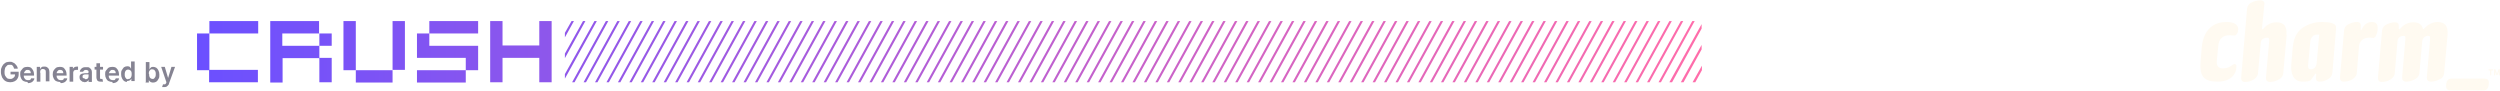
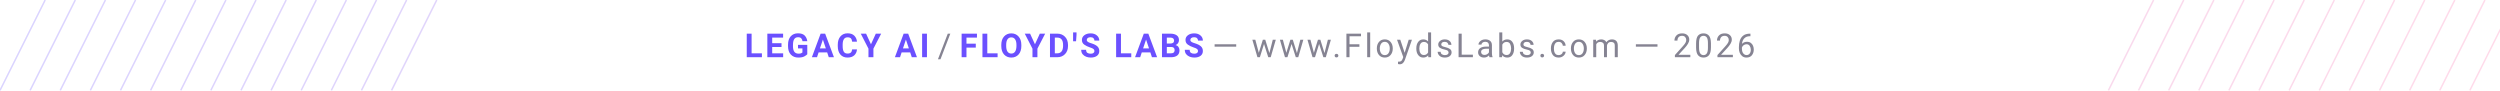
- <svg xmlns="http://www.w3.org/2000/svg" id="Layer_2" version="1.1" viewBox="0 0 829.8 30">
+ <svg xmlns="http://www.w3.org/2000/svg" viewBox="0 0 830 30">
  <defs>
    <style>
-       .st0 {
-         fill: #858392;
+       .brand-text {
+         font-family: -apple-system, BlinkMacSystemFont, 'Segoe UI', Roboto, sans-serif;
+         font-size: 11px;
+         letter-spacing: 0.08em;
      }
- 
-       .st1 {
-         fill: url(#linear-gradient);
-       }
- 
-       .st2 {
-         fill: #fffaf1;
-       }
+       .brand-primary { fill: #6b50ff; }
+       .brand-separator { fill: #858392; }
+       .brand-muted { fill: #858392; }
    </style>
-     <linearGradient id="linear-gradient" x1="65.4" y1="14.8" x2="564.9" y2="14.8" gradientTransform="translate(0 32) scale(1 -1)" gradientUnits="userSpaceOnUse">
+     <linearGradient id="footer-gradient" x1="0" y1="15" x2="830" y2="15" gradientUnits="userSpaceOnUse">
      <stop offset="0" stop-color="#6b50ff" />
      <stop offset="1" stop-color="#ff6daa" />
    </linearGradient>
  </defs>
-   <g>
-     <path class="st2" d="M738,22.7c1.2,0,2.2-.5,3.1-1.2.5-.4,1-.3,1.2.2,0,.2,0,.4,0,.6,0,2.2-1.8,4.8-6.2,4.8s-6.1-1.6-5.7-6.5l.4-4.9c.3-3.1,1.4-5.7,3.7-7.2,1.2-.8,2.7-1.2,4.6-1.2,2.9,0,3.8,1.2,3.8,2.4s-.4,1.6-1,2.1c0,0-.2,0-.3,0-.5,0-1-.1-1.5-.1-1.1,0-2,.2-2.7.9-.6.5-1,1.4-1.1,2.5l-.5,5.1c-.1,1.4.3,2.5,2,2.5h0Z" />
-     <path class="st2" d="M759,11.5l-1.1,12.4c0,1-.4,1.8-1.2,2.3-1.1.7-2.2,1-3.2,1s-1.4-.6-1.4-1.3l1.1-12.4c0-.7-.1-1-.7-1s-.9.1-1.2.3c-.6.3-.8.7-.9,1.3l-.9,9.9c0,1.1-.6,1.8-1.3,2.3-1,.7-2.2.9-3.1.9s-1.3-.6-1.2-1.6l1.9-22.2c0-1,.4-1.9,1.2-2.4,1.1-.6,2.2-.9,3.2-.9s1.5.5,1.4,1.2c0,0-.8,8.1-.8,8.2,0,.1.2.4.4.1.3-.4.9-1,1.4-1.3.9-.6,1.9-.9,3-.9,2.4,0,3.6,1.3,3.3,4.2h0Z" />
-     <path class="st2" d="M788.2,12.3c0,.1-.3.4-.5.3-.5-.1-1-.1-1.4-.1-1.8,0-3.2,1.1-3.3,2.9l-.7,8.5c0,1.1-.6,1.8-1.3,2.3-1,.7-2.2.9-3.1.9s-1.3-.6-1.2-1.6l1.3-14.9c0-1,.4-1.9,1.2-2.4,1.1-.6,2.1-.9,3.1-.9s1.3.5,1.3,1.2v1.3c-.1,0-.1.2,0,.2s.2-.1.3-.2c.5-1.2,1.6-2.5,3.3-2.5s2,.9,2,2.1-.3,1.9-.8,2.9h0Z" />
-     <path class="st2" d="M810.1,26.1c-1.1.7-2.2,1-3.2,1s-1.4-.6-1.4-1.3l1.1-12.9c0-.7,0-1-.6-1s-.8.1-1.1.3c-.5.3-.8.8-.9,1.3l-.9,10.3c0,1-.4,1.8-1.2,2.3-1.1.7-2.2,1-3.2,1s-1.4-.6-1.4-1.3l1.1-12.9c0-.7,0-1-.6-1s-.9.1-1.1.3c-.6.3-.8.7-.9,1.3l-.9,10.5c0,1.1-.6,1.8-1.3,2.3-1,.7-2.2.9-3.1.9s-1.3-.6-1.2-1.6l1.3-14.9c0-1,.4-1.9,1.2-2.4,1.1-.6,2.1-.9,3.1-.9s1.3.5,1.3,1.2c0,0,0,.7,0,.9,0,.2.2.3.4.1.2-.2.7-.8,1-1,1-.8,2.1-1.2,3.4-1.2,2.2,0,2.9,1,3.2,2.1,0,.2.3.2.4,0,.2-.2.8-.8,1.2-1.1,1-.7,2.1-1.1,3.3-1.1,2.4,0,3.5,1.3,3.3,4.2l-1.1,12.4c0,1-.4,1.8-1.2,2.3h0Z" />
-     <path class="st2" d="M824.4,30h-11.1c-.8,0-1.4-.4-1.4-1.3,0-1.6.5-2.6,1.7-2.6h11.1c.9,0,1.4.4,1.4,1.3,0,1.6-.5,2.6-1.7,2.6h0Z" />
-     <path class="st2" d="M773.8,7.6c-.7-.2-1.9-.3-3.2-.3-2.5,0-4.6.8-6.3,1.9-1.8,1.3-3,3.2-3.3,6.6l-.5,5.8c-.2,2.8.7,5.5,3.8,5.5s2.7-.7,3.4-1.5c.3-.3.5-.7.7-1s.4-.2.4.1c0,.3-.1,1.2-.1,1.2,0,.7.3,1.2,1.3,1.2s1.9-.3,3-1c.8-.5,1.1-1.2,1.2-2.3l1.2-14.4c0-.9-.2-1.4-1.6-1.8h0ZM768.8,21.4c0,.5-.3.9-.6,1.2-.3.2-.7.4-1.1.4-.7,0-1.1-.4-1-1.3l.7-7.6c0-.8.3-1.5.7-1.9.4-.5.9-.7,1.6-.7s.6,0,.7,0l-.9,10h0Z" />
-     <path class="st2" d="M826,23h1.5v.4h-.6v1.6h-.4v-1.6h-.5v-.4ZM827.8,23h.5l.5,1.5.5-1.5h.5v2h-.4v-.4c0-.2,0-.5,0-.8l-.4,1.1h-.4l-.4-1.1c0,.3,0,.5,0,.8v.4h-.4v-2h0Z" />
+   <g opacity="0.25" stroke="url(#footer-gradient)" stroke-width="0.5" fill="none">
+     <line x1="0" y1="30" x2="15" y2="0" />
+     <line x1="10" y1="30" x2="25" y2="0" />
+     <line x1="20" y1="30" x2="35" y2="0" />
+     <line x1="30" y1="30" x2="45" y2="0" />
+     <line x1="40" y1="30" x2="55" y2="0" />
+     <line x1="50" y1="30" x2="65" y2="0" />
+     <line x1="60" y1="30" x2="75" y2="0" />
+     <line x1="70" y1="30" x2="85" y2="0" />
+     <line x1="80" y1="30" x2="95" y2="0" />
+     <line x1="90" y1="30" x2="105" y2="0" />
+     <line x1="100" y1="30" x2="115" y2="0" />
+     <line x1="110" y1="30" x2="125" y2="0" />
+     <line x1="120" y1="30" x2="135" y2="0" />
+     <line x1="130" y1="30" x2="145" y2="0" />
+     <line x1="700" y1="30" x2="715" y2="0" />
+     <line x1="710" y1="30" x2="725" y2="0" />
+     <line x1="720" y1="30" x2="735" y2="0" />
+     <line x1="730" y1="30" x2="745" y2="0" />
+     <line x1="740" y1="30" x2="755" y2="0" />
+     <line x1="750" y1="30" x2="765" y2="0" />
+     <line x1="760" y1="30" x2="775" y2="0" />
+     <line x1="770" y1="30" x2="785" y2="0" />
+     <line x1="780" y1="30" x2="795" y2="0" />
+     <line x1="790" y1="30" x2="805" y2="0" />
+     <line x1="800" y1="30" x2="815" y2="0" />
+     <line x1="810" y1="30" x2="825" y2="0" />
+     <line x1="820" y1="30" x2="835" y2="0" />
  </g>
-   <g>
-     <path class="st0" d="M4.6,22.6c0-.2-.1-.3-.2-.5,0-.1-.2-.3-.3-.4s-.3-.2-.4-.2c-.2,0-.3,0-.5,0-.3,0-.7,0-.9.3s-.5.4-.6.8-.2.8-.2,1.2,0,.9.2,1.3c.2.3.4.6.6.8s.6.3,1,.3.6,0,.9-.2c.2-.1.4-.3.6-.5.1-.2.2-.5.2-.8h.3s-1.8,0-1.8,0v-.9h2.7v.8c0,.6-.1,1-.4,1.5s-.6.7-1,.9-.9.3-1.4.3-1.1-.1-1.6-.4-.8-.7-1.1-1.2c-.2-.5-.4-1.1-.4-1.8s0-1,.2-1.4c.1-.4.4-.8.6-1.1.3-.3.6-.5.9-.7.4-.1.8-.2,1.2-.2s.7,0,1,.2.6.2.8.5c.2.2.4.4.6.7s.3.6.3.9h-1.2Z" />
-     <path class="st0" d="M9.1,27.2c-.5,0-.9-.1-1.3-.3-.4-.2-.6-.5-.8-.9s-.3-.8-.3-1.3,0-1,.3-1.3.5-.7.8-.9.8-.3,1.2-.3.6,0,.9.1c.3.1.5.2.7.5s.4.5.5.8c.1.3.2.7.2,1.1v.4h-4v-.8h2.9c0-.2,0-.4-.1-.6s-.2-.3-.4-.4-.4-.1-.6-.1-.4,0-.6.2-.3.3-.4.5-.2.4-.2.6v.7c0,.3,0,.5.2.7.1.2.2.4.4.5s.4.2.7.2.3,0,.5,0,.2-.1.4-.2c.1,0,.2-.2.2-.4h1.1c0,.4-.2.7-.4.9-.2.2-.4.4-.7.5-.3.1-.6.2-1,.2h0Z" />
-     <path class="st0" d="M13.4,24.2v2.9h-1.2v-4.9h1.1v.8h0c.1-.3.3-.5.5-.7.2-.2.6-.2.9-.2s.6,0,.9.2c.2.1.5.4.6.6.1.3.2.6.2,1v3.1h-1.2v-3c0-.3,0-.6-.2-.8s-.4-.3-.7-.3-.4,0-.5.1c-.2,0-.3.2-.4.4,0,.2-.1.4-.1.6h0Z" />
-     <path class="st0" d="M19.9,27.2c-.5,0-.9-.1-1.3-.3-.4-.2-.6-.5-.8-.9s-.3-.8-.3-1.3.1-1,.3-1.3.5-.7.8-.9.8-.3,1.2-.3.6,0,.9.1.5.2.7.5.4.5.5.8c.1.3.2.7.2,1.1v.4h-4v-.8h2.9c0-.2,0-.4-.1-.6s-.2-.3-.4-.4-.4-.1-.6-.1-.4,0-.6.2-.3.3-.4.5-.1.4-.1.6v.7c0,.3,0,.5.2.7.1.2.2.4.4.5s.4.2.7.2.3,0,.5,0,.2-.1.4-.2c.1,0,.2-.2.2-.4h1.1c0,.4-.2.7-.4.9-.2.2-.4.4-.7.5-.3.1-.6.2-1,.2h0Z" />
-     <path class="st0" d="M23.1,27.1v-4.9h1.1v.8h0c0-.3.2-.5.5-.7.2-.1.5-.2.8-.2h.2c0,0,.1,0,.2,0v1.1s-.1,0-.2,0-.2,0-.3,0c-.2,0-.4,0-.6.1-.2,0-.3.2-.4.4s-.1.3-.1.5v2.9h-1.2,0Z" />
-     <path class="st0" d="M28,27.2c-.3,0-.6,0-.8-.2s-.4-.3-.6-.5c-.1-.2-.2-.5-.2-.8s0-.5.1-.7.2-.3.4-.4c.2-.1.4-.2.6-.2s.5-.1.7-.1c.3,0,.5,0,.7,0s.3,0,.4-.1c0,0,.1-.1.1-.2h0c0-.3,0-.5-.2-.6s-.4-.2-.6-.2-.5,0-.7.2-.3.3-.3.4h-1.1c0-.4.2-.7.4-.9.2-.2.4-.4.7-.5s.6-.1.9-.1.5,0,.7,0c.2,0,.5.1.6.3.2.1.4.3.5.5.1.2.2.5.2.8v3.3h-1.1v-.7h0c0,.1-.2.3-.3.4-.1.1-.3.2-.5.3-.2,0-.4.1-.7.1h0ZM28.3,26.3c.2,0,.4,0,.6-.1s.3-.2.4-.4c0-.1.1-.3.1-.5v-.6s-.1,0-.2,0c0,0-.2,0-.3,0s-.2,0-.3,0c-.1,0-.2,0-.3,0-.2,0-.3,0-.5.1-.1,0-.2.1-.3.2s-.1.2-.1.4,0,.4.2.5c.2.1.4.2.6.2h0Z" />
-     <path class="st0" d="M34.2,22.2v.9h-2.8v-.9h2.8ZM32,21h1.2v4.6c0,.2,0,.3,0,.4s.1.1.2.2c0,0,.2,0,.3,0s.1,0,.2,0,.1,0,.1,0l.2.9c0,0-.2,0-.3,0s-.2,0-.4,0c-.3,0-.5,0-.8-.1-.2-.1-.4-.2-.5-.5-.1-.2-.2-.5-.2-.8v-4.8h0Z" />
-     <path class="st0" d="M37.3,27.2c-.5,0-.9-.1-1.3-.3-.4-.2-.6-.5-.8-.9s-.3-.8-.3-1.3,0-1,.3-1.3.5-.7.8-.9c.3-.2.8-.3,1.2-.3s.6,0,.9.1.5.2.7.5c.2.2.4.5.5.8.1.3.2.7.2,1.1v.4h-4v-.8h2.9c0-.2,0-.4-.1-.6s-.2-.3-.4-.4-.4-.1-.6-.1-.4,0-.6.2-.3.3-.4.5-.2.4-.2.6v.7c0,.3,0,.5.2.7,0,.2.2.4.4.5s.4.2.7.2.3,0,.5,0,.2-.1.3-.2c0,0,.2-.2.2-.4h1.1c0,.4-.2.7-.4.9-.2.2-.4.4-.7.5-.3.1-.6.2-1,.2h0Z" />
-     <path class="st0" d="M42.2,27.2c-.4,0-.7-.1-1-.3s-.5-.5-.7-.9c-.2-.4-.3-.8-.3-1.4s0-1,.3-1.4.4-.7.7-.9.7-.3,1-.3.5,0,.7.1.3.2.4.4c.1.1.2.3.2.4h0v-2.5h1.2v6.5h-1.1v-.8h0c0,.1-.2.2-.3.4-.1.1-.3.2-.5.3-.2,0-.4.1-.7.1h0ZM42.6,26.2c.2,0,.5,0,.6-.2.2-.1.3-.3.4-.6s.1-.5.1-.8,0-.6-.1-.8-.2-.4-.4-.5-.4-.2-.6-.2-.5,0-.7.2c-.2.1-.3.3-.4.6s-.1.5-.1.8,0,.6.1.8.2.4.4.6.4.2.6.2h0Z" />
-     <path class="st0" d="M48.4,27.1v-6.5h1.2v2.5h0c0-.1.1-.2.2-.4s.3-.2.4-.4c.2-.1.4-.1.7-.1s.7.1,1,.3c.3.2.5.5.7.9s.3.8.3,1.4,0,1-.3,1.4c-.2.4-.4.7-.7.9-.3.2-.7.3-1,.3s-.5,0-.7-.1c-.2,0-.3-.2-.5-.3-.1-.1-.2-.3-.3-.4h0v.8h-1.1,0ZM49.5,24.6c0,.3,0,.6.1.8,0,.2.2.4.4.6.2.1.4.2.6.2s.5,0,.6-.2.3-.3.4-.6.1-.5.1-.8,0-.6-.1-.8-.2-.4-.4-.6c-.2-.1-.4-.2-.7-.2s-.5,0-.6.2c-.2.1-.3.3-.4.5s-.1.5-.1.8h0Z" />
-     <path class="st0" d="M54.5,28.9c-.2,0-.3,0-.4,0-.1,0-.2,0-.3,0l.3-.9c.2,0,.3,0,.5,0s.2,0,.3-.1.2-.2.3-.4v-.3c0,0-1.7-5-1.7-5h1.2l1.1,3.7h0l1.1-3.7h1.2l-2,5.5c0,.3-.2.5-.4.7s-.3.3-.5.4c-.2.1-.5.1-.8.1h0Z" />
-   </g>
-   <path class="st1" d="M231.6,27.3l11.2-20.3h.8l-11.2,20.3h-.8ZM236.2,27.3l11.2-20.3h-.8l-11.2,20.3h.8ZM240,27.3l11.2-20.3h-.8l-11.2,20.3h.8ZM243.8,27.3l11.2-20.3h-.8l-11.2,20.3h.8ZM247.6,27.3l11.2-20.3h-.8l-11.2,20.3h.8ZM251.4,27.3l11.2-20.3h-.8l-11.2,20.3h.8ZM255.2,27.3l11.2-20.3h-.8l-11.2,20.3h.8ZM259,27.3l11.2-20.3h-.8l-11.2,20.3h.8ZM262.8,27.3l11.2-20.3h-.8l-11.2,20.3h.8ZM266.6,27.3l11.2-20.3h-.8l-11.2,20.3h.8ZM270.4,27.3l11.2-20.3h-.8l-11.2,20.3h.8ZM274.2,27.3l11.2-20.3h-.8l-11.2,20.3h.8ZM278,27.3l11.2-20.3h-.8l-11.2,20.3h.8ZM281.8,27.3l11.2-20.3h-.8l-11.2,20.3h.8ZM285.6,27.3l11.2-20.3h-.8l-11.2,20.3h.8ZM289.4,27.3l11.2-20.3h-.8l-11.2,20.3h.8ZM293.2,27.3l11.2-20.3h-.8l-11.2,20.3h.8ZM297,27.3l11.2-20.3h-.8l-11.2,20.3h.8ZM300.8,27.3l11.2-20.3h-.8l-11.2,20.3h.8ZM304.6,27.3l11.2-20.3h-.8l-11.2,20.3h.8ZM308.4,27.3l11.2-20.3h-.8l-11.2,20.3h.8ZM312.1,27.3l11.2-20.3h-.8l-11.2,20.3h.8ZM316,27.3l11.2-20.3h-.8l-11.2,20.3h.8ZM319.8,27.3l11.2-20.3h-.8l-11.2,20.3h.8ZM323.5,27.3l11.2-20.3h-.8l-11.2,20.3h.8ZM327.3,27.3l11.2-20.3h-.8l-11.2,20.3h.8ZM331.1,27.3l11.2-20.3h-.8l-11.2,20.3h.8ZM334.9,27.3l11.2-20.3h-.8l-11.2,20.3h.8ZM338.7,27.3l11.2-20.3h-.8l-11.2,20.3h.8ZM342.5,27.3l11.2-20.3h-.8l-11.2,20.3h.8ZM346.3,27.3l11.2-20.3h-.8l-11.2,20.3h.8ZM350.1,27.3l11.2-20.3h-.8l-11.2,20.3h.8ZM353.9,27.3l11.2-20.3h-.8l-11.2,20.3h.8ZM357.7,27.3l11.2-20.3h-.8l-11.2,20.3h.8ZM361.5,27.3l11.2-20.3h-.8l-11.2,20.3h.8ZM365.3,27.3l11.2-20.3h-.8l-11.2,20.3h.8ZM369.1,27.3l11.2-20.3h-.8l-11.2,20.3h.8ZM372.9,27.3l11.2-20.3h-.8l-11.2,20.3h.8ZM376.7,27.3l11.2-20.3h-.8l-11.2,20.3h.8ZM380.5,27.3l11.2-20.3h-.8l-11.2,20.3h.8ZM384.3,27.3l11.2-20.3h-.8l-11.2,20.3h.8ZM388.1,27.3l11.2-20.3h-.8l-11.2,20.3h.8ZM391.9,27.3l11.2-20.3h-.8l-11.2,20.3h.8ZM395.6,27.3l11.2-20.3h-.8l-11.2,20.3h.8ZM399.5,27.3l11.2-20.3h-.8l-11.2,20.3h.8ZM403.2,27.3l11.2-20.3h-.8l-11.2,20.3h.8ZM407,27.3l11.2-20.3h-.8l-11.2,20.3h.8ZM410.8,27.3l11.2-20.3h-.8l-11.2,20.3h.8ZM414.6,27.3l11.2-20.3h-.8l-11.2,20.3h.8ZM418.4,27.3l11.2-20.3h-.8l-11.2,20.3h.8ZM422.2,27.3l11.2-20.3h-.8l-11.2,20.3h.8ZM426,27.3l11.2-20.3h-.8l-11.2,20.3h.8ZM429.8,27.3l11.2-20.3h-.8l-11.2,20.3h.8ZM433.6,27.3l11.2-20.3h-.8l-11.2,20.3h.8ZM437.4,27.3l11.2-20.3h-.8l-11.2,20.3h.8ZM441.2,27.3l11.2-20.3h-.8l-11.2,20.3h.8ZM445,27.3l11.2-20.3h-.8l-11.2,20.3h.8ZM448.8,27.3l11.2-20.3h-.8l-11.2,20.3h.8ZM452.6,27.3l11.2-20.3h-.8l-11.2,20.3h.8ZM456.4,27.3l11.2-20.3h-.8l-11.2,20.3h.8ZM460.2,27.3l11.2-20.3h-.8l-11.2,20.3h.8ZM464,27.3l11.2-20.3h-.8l-11.2,20.3h.8ZM467.8,27.3l11.2-20.3h-.8l-11.2,20.3h.8ZM471.6,27.3l11.2-20.3h-.8l-11.2,20.3h.8ZM475.4,27.3l11.2-20.3h-.8l-11.2,20.3h.8ZM479.1,27.3l11.2-20.3h-.8l-11.2,20.3h.8ZM482.9,27.3l11.2-20.3h-.8l-11.2,20.3h.8ZM486.7,27.3l11.2-20.3h-.8l-11.2,20.3h.8ZM490.5,27.3l11.2-20.3h-.8l-11.2,20.3h.8ZM494.3,27.3l11.2-20.3h-.8l-11.2,20.3h.8ZM498.1,27.3l11.2-20.3h-.8l-11.2,20.3h.8ZM501.9,27.3l11.2-20.3h-.8l-11.2,20.3h.8ZM505.7,27.3l11.2-20.3h-.8l-11.2,20.3h.8ZM509.5,27.3l11.2-20.3h-.8l-11.2,20.3h.8ZM513.3,27.3l11.2-20.3h-.8l-11.2,20.3h.8ZM517.1,27.3l11.2-20.3h-.8l-11.2,20.3h.8ZM520.9,27.3l11.2-20.3h-.8l-11.2,20.3h.8ZM524.7,27.3l11.2-20.3h-.8l-11.2,20.3h.8ZM528.5,27.3l11.2-20.3h-.8l-11.2,20.3h.8ZM532.3,27.3l11.2-20.3h-.8l-11.2,20.3h.8ZM536.1,27.3l11.2-20.3h-.8l-11.2,20.3h.8ZM539.9,27.3l11.2-20.3h-.8l-11.2,20.3h.8ZM543.7,27.3l11.2-20.3h-.8l-11.2,20.3h.8ZM547.5,27.3l11.2-20.3h-.8l-11.2,20.3h.8ZM551.3,27.3l11.2-20.3h-.8l-11.2,20.3h.8ZM555,27.3l9.8-17.8v-1.5l-10.7,19.3h.8,0ZM558.8,27.3l6-10.9v-1.5l-6.9,12.4h.8,0ZM562.7,27.3l2.2-4v-1.5l-3.1,5.5h.8,0ZM228.7,27.3l11.2-20.3h-.8l-11.2,20.3h.8ZM224.9,27.3l11.2-20.3h-.8l-11.2,20.3h.8ZM221.1,27.3l11.2-20.3h-.8l-11.2,20.3h.8ZM217.3,27.3l11.2-20.3h-.8l-11.2,20.3h.8ZM213.5,27.3l11.2-20.3h-.8l-11.2,20.3h.8ZM209.7,27.3l11.2-20.3h-.8l-11.2,20.3h.8ZM205.9,27.3l11.2-20.3h-.8l-11.2,20.3h.8ZM202.1,27.3l11.2-20.3h-.8l-11.2,20.3h.8ZM198.3,27.3l11.2-20.3h-.8l-11.2,20.3h.8ZM194.5,27.3l11.2-20.3h-.8l-11.2,20.3h.8ZM190.7,27.3l11.2-20.3h-.8l-11.2,20.3h.8ZM197.3,7l-9.8,17.6v1.5l10.6-19.1s-.8,0-.8,0ZM193.5,7l-6,10.8v1.5l6.8-12.3h-.8,0ZM189.7,7l-2.2,3.9v1.5l3-5.4h-.8ZM138.4,23.3v4.1h16.2v-4.1h-16.2ZM158.7,7v4.1h-16.2v-4.1s16.2,0,16.2,0ZM138.4,11.1h4.1v4.1h16.2v8.1h-4.1v-4.1h-16.2s0-8.1,0-8.1ZM130.3,23.3v4.1h-12.2v-4.1h12.2ZM118.1,19.2v4.1h-4.1V7h4.1v12.2ZM130.3,7h4.1v16.2h-4.1V7ZM183.1,7v20.3h-4.1v-8.1h-12.2v8.1h-4.1V7h4.1v8.1h12.2V7h4.1ZM69.4,27.3v-4.1h16.2v4.1h-16.2ZM65.4,11.1h4.1v12.2h-4.1v-12.2ZM85.7,7v4.1h-16.2v-4.1s16.2,0,16.2,0ZM106,11.1h4.1v4.1h-4.1v-4.1ZM106,19.2h4.1v8.1h-4.1v-8.1ZM106,15.2v4.1h-12.2v8.1h-4.1V7h16.2v4.1h-12.2v4.1s12.2,0,12.2,0Z" />
+   <text x="415" y="19" text-anchor="middle" class="brand-text">
+     <tspan class="brand-primary" font-weight="600">LEGACY AI</tspan>
+     <tspan class="brand-separator"> / </tspan>
+     <tspan class="brand-primary" font-weight="600">FLOYD'S LABS</tspan>
+     <tspan class="brand-muted">  —  www.FloydsLabs.com  —  2026</tspan>
+   </text>
</svg>
